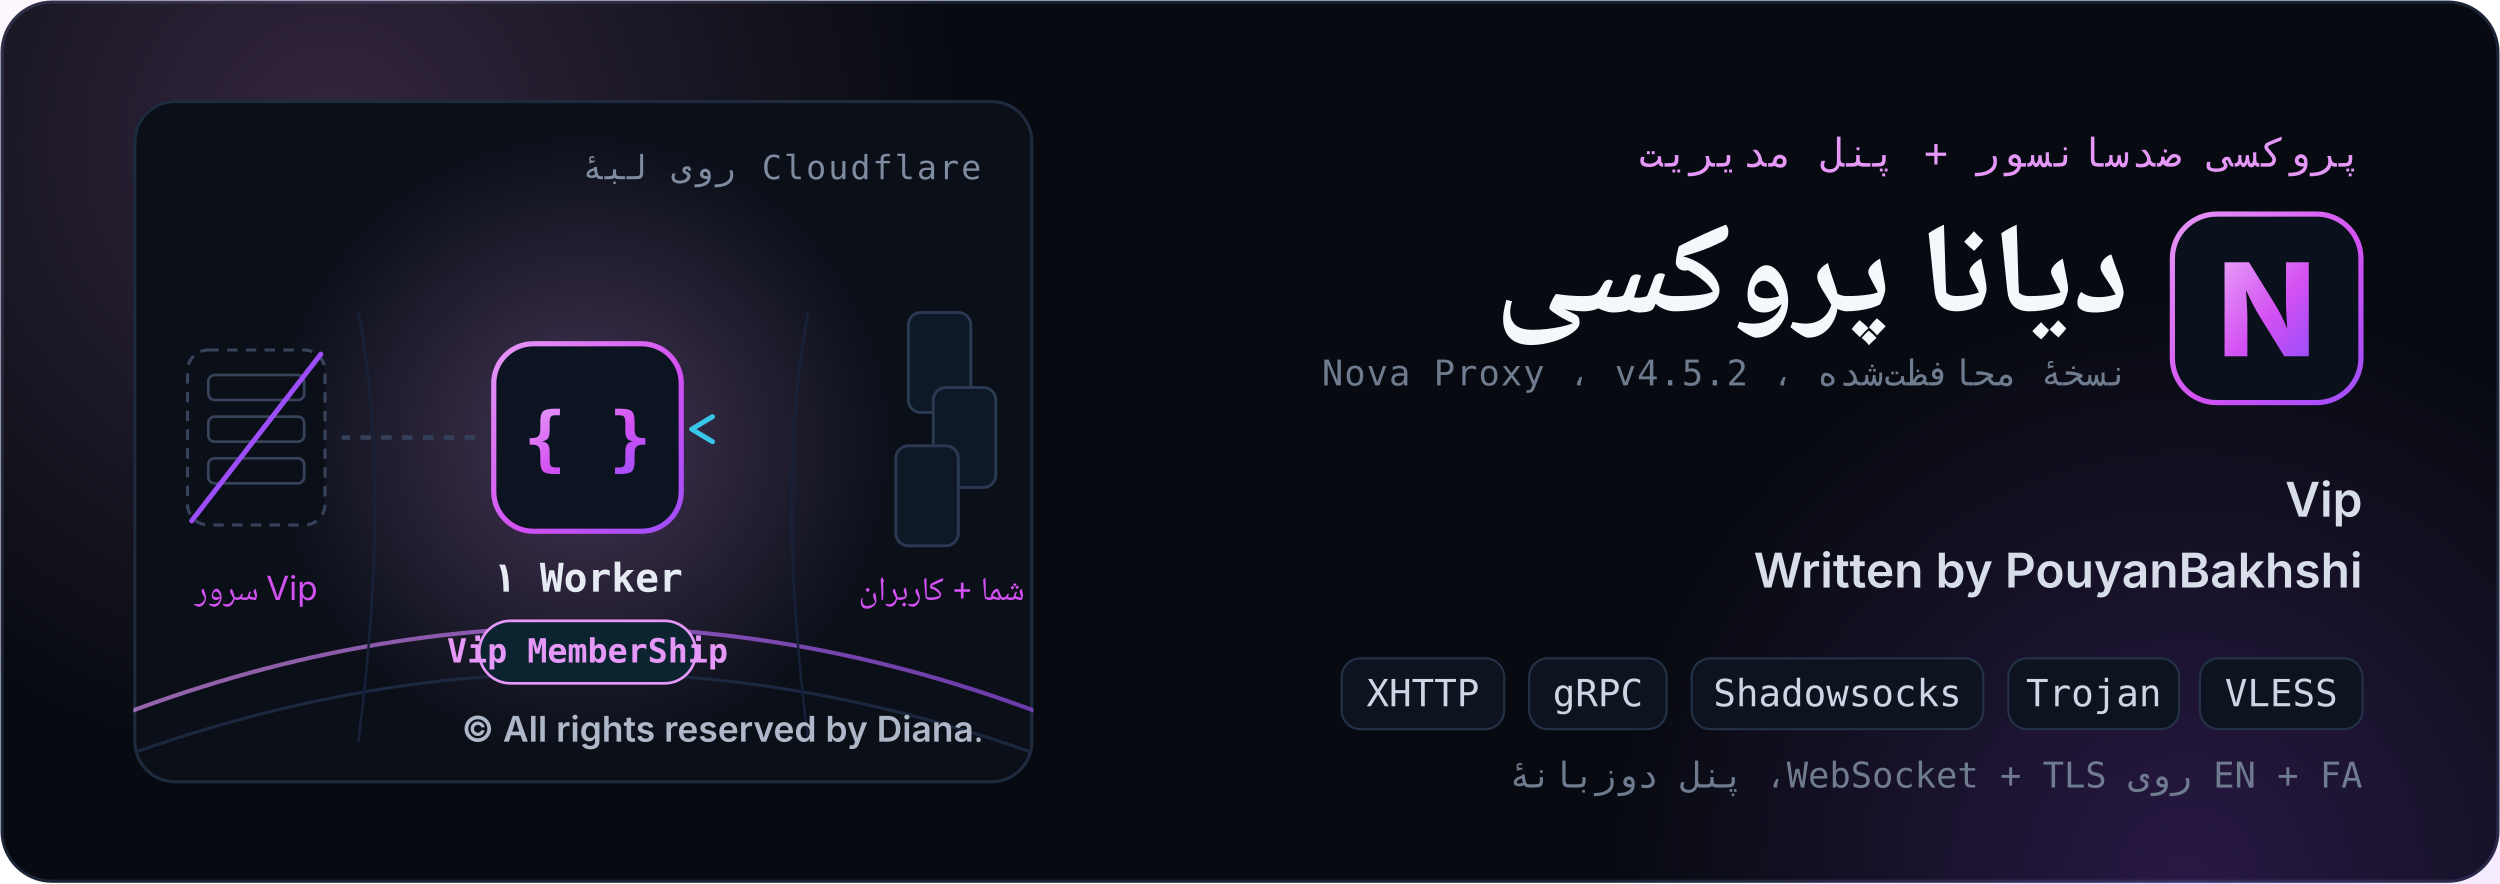
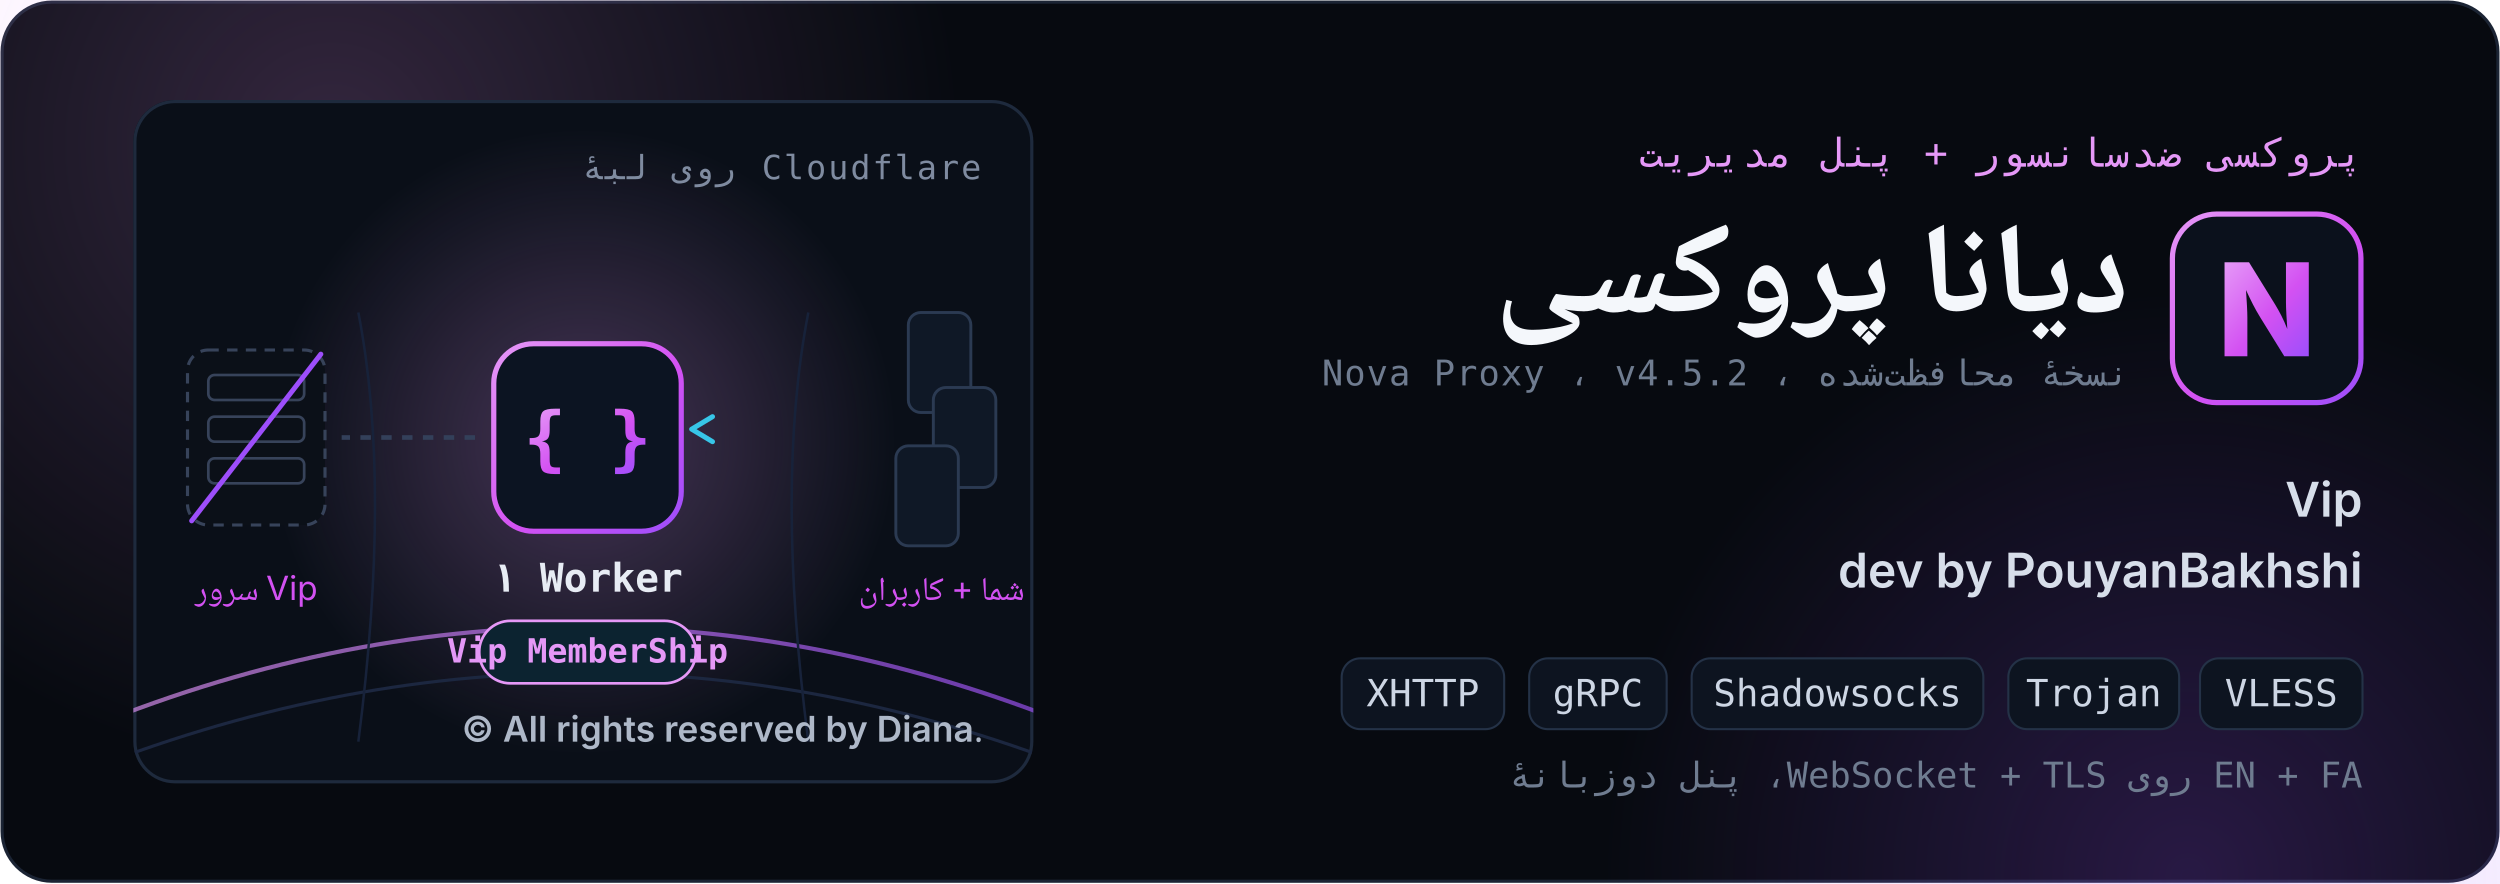
<svg xmlns="http://www.w3.org/2000/svg" width="1200" height="424" viewBox="0 0 1200 424" role="img" aria-labelledby="ht hd" lang="fa">
  <defs>
    <linearGradient id="g" x1="0" y1="0" x2="1" y2="1">
      <stop offset="0" stop-color="#e598f7" />
      <stop offset="0.55" stop-color="#d351f2" />
      <stop offset="1" stop-color="#9d4efb" />
    </linearGradient>
    <linearGradient id="gh" x1="0" y1="0" x2="1" y2="0">
      <stop offset="0" stop-color="#e598f7" />
      <stop offset="1" stop-color="#9d4efb" />
    </linearGradient>
    <radialGradient id="nglow" cx="0.5" cy="0.5" r="0.5">
      <stop offset="0" stop-color="#e598f7" stop-opacity="0.5" />
      <stop offset="1" stop-color="#e598f7" stop-opacity="0" />
    </radialGradient>
    <radialGradient id="corner" cx="0.5" cy="0.5" r="0.5">
      <stop offset="0" stop-color="#9d4efb" stop-opacity="0.16" />
      <stop offset="1" stop-color="#9d4efb" stop-opacity="0" />
    </radialGradient>
    <radialGradient id="glowTR" cx="0.5" cy="0.5" r="0.5">
      <stop offset="0" stop-color="#e598f7" stop-opacity="0.20" />
      <stop offset="1" stop-color="#e598f7" stop-opacity="0" />
    </radialGradient>
    <radialGradient id="glowV" cx="0.5" cy="0.5" r="0.5">
      <stop offset="0" stop-color="#9d4efb" stop-opacity="0.22" />
      <stop offset="1" stop-color="#9d4efb" stop-opacity="0" />
    </radialGradient>
    <radialGradient id="nodeGlow" cx="0.5" cy="0.5" r="0.5">
      <stop offset="0" stop-color="#e598f7" stop-opacity="0.55" />
      <stop offset="1" stop-color="#e598f7" stop-opacity="0" />
    </radialGradient>
    <clipPath id="boardClip">
      <rect x="64" y="48" width="432" height="328" rx="20" />
    </clipPath>
  </defs>
  <rect x="1" y="1" width="1198" height="422" rx="24" fill="#070a10" />
  <rect x="1" y="1" width="1198" height="422" rx="24" fill="none" stroke="#1b2434" stroke-width="1.5" />
  <circle cx="160" cy="70" r="300" fill="url(#glowTR)" />
  <circle cx="1050" cy="420" r="280" fill="url(#glowV)" />
  <g>
    <text x="1134" y="80" text-anchor="end" font-family="ui-monospace,SFMono-Regular,Menlo,monospace" font-size="19" letter-spacing="1" fill="#e598f7">پروکسی ضدسانسور + پنل مدیریت</text>
    <rect x="1042" y="102" width="92" height="92" rx="22" fill="#0b111c" />
    <rect x="1042.75" y="102.75" width="90.5" height="90.5" rx="21.25" fill="none" stroke="url(#g)" stroke-width="2.5" />
    <text x="1088" y="171" text-anchor="middle" font-family="-apple-system,BlinkMacSystemFont,Segoe UI,sans-serif" font-size="62" font-weight="800" fill="url(#g)">N</text>
    <text x="1022" y="150" text-anchor="end" font-family="Vazirmatn,'Vazir','IRANSans','Noto Naskh Arabic',-apple-system,'Segoe UI','Tahoma',sans-serif" font-size="62" font-weight="800" fill="#f4f7fb">دیانا پروکسی</text>
    <text x="1022" y="185" text-anchor="end" font-family="ui-monospace,SFMono-Regular,Menlo,monospace" font-size="17" letter-spacing="0.5" fill="#6f7c90">⁦Nova Proxy⁩ ، ⁦v4.5.2⁩ ، نسخهٔ محافظت‌شده</text>
    <text x="1134" y="248" text-anchor="end" font-family="Vazirmatn,'Vazir','IRANSans','Noto Naskh Arabic',-apple-system,'Segoe UI','Tahoma',sans-serif" font-size="23" font-weight="600" fill="#d7deea">Vip</text>
-     <text x="1134" y="282" text-anchor="end" font-family="Vazirmatn,'Vazir','IRANSans','Noto Naskh Arabic',-apple-system,'Segoe UI','Tahoma',sans-serif" font-size="23" font-weight="600" fill="#d7deea">Written by PouyanBakhshi</text>
+     <text x="1134" y="282" text-anchor="end" font-family="Vazirmatn,'Vazir','IRANSans','Noto Naskh Arabic',-apple-system,'Segoe UI','Tahoma',sans-serif" font-size="23" font-weight="600" fill="#d7deea">dev by PouyanBakhshi</text>
    <g font-family="ui-monospace,SFMono-Regular,Menlo,monospace" font-size="18">
      <g>
        <rect x="1056" y="316" width="78" height="34" rx="9" fill="#0d1420" stroke="#243247" />
        <text x="1095" y="339" text-anchor="middle" fill="#cdd6e4">VLESS</text>
      </g>
      <g>
        <rect x="964" y="316" width="82" height="34" rx="9" fill="#0d1420" stroke="#243247" />
        <text x="1005" y="339" text-anchor="middle" fill="#cdd6e4">Trojan</text>
      </g>
      <g>
        <rect x="812" y="316" width="140" height="34" rx="9" fill="#0d1420" stroke="#243247" />
        <text x="882" y="339" text-anchor="middle" fill="#cdd6e4">Shadowsocks</text>
      </g>
      <g>
        <rect x="734" y="316" width="66" height="34" rx="9" fill="#0d1420" stroke="#243247" />
        <text x="767" y="339" text-anchor="middle" fill="#cdd6e4">gRPC</text>
      </g>
      <g>
        <rect x="644" y="316" width="78" height="34" rx="9" fill="#0d1420" stroke="#243247" />
        <text x="683" y="339" text-anchor="middle" fill="#cdd6e4">XHTTP</text>
      </g>
    </g>
    <text x="1134" y="378" text-anchor="end" font-family="ui-monospace,SFMono-Regular,Menlo,monospace" font-size="17" fill="#6f7c90">روی ⁦WebSocket + TLS⁩، پنل دوزبانهٔ ⁦EN + FA⁩</text>
  </g>
  <g>
    <rect x="64" y="48" width="432" height="328" rx="20" fill="#0a0f18" />
    <rect x="64.75" y="48.75" width="430.5" height="326.5" rx="19.25" fill="none" stroke="#1e2a3d" stroke-width="1.5" />
    <g clip-path="url(#boardClip)">
      <circle cx="280" cy="212" r="150" fill="url(#nodeGlow)" opacity="0.5" />
      <path d="M36 352 Q280 250 524 352" fill="none" stroke="url(#gh)" stroke-width="2" opacity="0.65" />
      <path d="M36 372 Q280 274 524 372" fill="none" stroke="#1c2740" stroke-width="1.5" />
      <path d="M172 356 Q188 232 172 150" fill="none" stroke="#17223a" stroke-width="1.2" />
      <path d="M388 356 Q372 232 388 150" fill="none" stroke="#17223a" stroke-width="1.2" />
    </g>
    <text x="472" y="86" text-anchor="end" font-family="ui-monospace,SFMono-Regular,Menlo,monospace" font-size="16" letter-spacing="1" fill="#7f8ba0">روی لبهٔ ⁦Cloudflare⁩</text>
    <g>
      <rect x="436" y="150" width="30" height="48" rx="6" fill="#0f1826" stroke="#2b3a52" stroke-width="1.4" />
      <rect x="448" y="186" width="30" height="48" rx="6" fill="#0f1826" stroke="#2b3a52" stroke-width="1.4" />
      <rect x="430" y="214" width="30" height="48" rx="6" fill="#0f1826" stroke="#2b3a52" stroke-width="1.4" />
      <text x="452" y="288" text-anchor="middle" font-family="Vazirmatn,'Vazir','IRANSans','Noto Naskh Arabic',-apple-system,'Segoe UI','Tahoma',sans-serif" font-size="16" fill="#d351f2">شما + کاربران</text>
    </g>
    <path d="M424 206 H336" fill="none" stroke="url(#gh)" stroke-width="2.4" />
    <path d="M342 200 l-10 6 l10 6" fill="none" stroke="#37c6e8" stroke-width="2.4" stroke-linecap="round" stroke-linejoin="round" />
    <rect x="236" y="164" width="92" height="92" rx="20" fill="#0c1422" />
    <rect x="237" y="165" width="90" height="90" rx="19" fill="none" stroke="url(#g)" stroke-width="2.5" />
    <text x="282" y="222" text-anchor="middle" font-family="ui-monospace,SFMono-Regular,Menlo,monospace" font-size="34" font-weight="700" fill="url(#g)">{ }</text>
    <text x="282" y="284" text-anchor="middle" font-family="ui-monospace,SFMono-Regular,Menlo,monospace" font-size="19" font-weight="700" fill="#e7ecf4">۱ Worker</text>
    <g>
      <rect x="230" y="298" width="104" height="30" rx="15" fill="#0c2330" stroke="#e598f7" stroke-width="1.3" />
      <text x="282" y="318" text-anchor="middle" font-family="ui-monospace,SFMono-Regular,Menlo,monospace" font-size="16" font-weight="700" fill="#e598f7">Vip MemberShip⁩</text>
    </g>
    <path d="M228 210 H164" fill="none" stroke="#33405a" stroke-width="2.2" stroke-dasharray="5 5" />
    <g>
      <rect x="90" y="168" width="66" height="84" rx="10" fill="#0b1018" stroke="#37435a" stroke-width="1.5" stroke-dasharray="5 4" />
      <rect x="100" y="180" width="46" height="12" rx="3" fill="none" stroke="#37435a" stroke-width="1.3" />
      <rect x="100" y="200" width="46" height="12" rx="3" fill="none" stroke="#37435a" stroke-width="1.3" />
      <rect x="100" y="220" width="46" height="12" rx="3" fill="none" stroke="#37435a" stroke-width="1.3" />
      <path d="M92 250 L154 170" stroke="#9d4efb" stroke-width="2.4" stroke-linecap="round" />
      <text x="123" y="288" text-anchor="middle" font-family="Vazirmatn,'Vazir','IRANSans','Noto Naskh Arabic',-apple-system,'Segoe UI','Tahoma',sans-serif" font-size="16" fill="#d351f2">سرور Vip</text>
    </g>
    <text x="472" y="356" text-anchor="end" font-family="Vazirmatn,'Vazir','IRANSans','Noto Naskh Arabic',-apple-system,'Segoe UI','Tahoma',sans-serif" font-size="17" font-weight="600" fill="#aeb8c8">© All rights reserved by Diana.</text>
  </g>
</svg>
